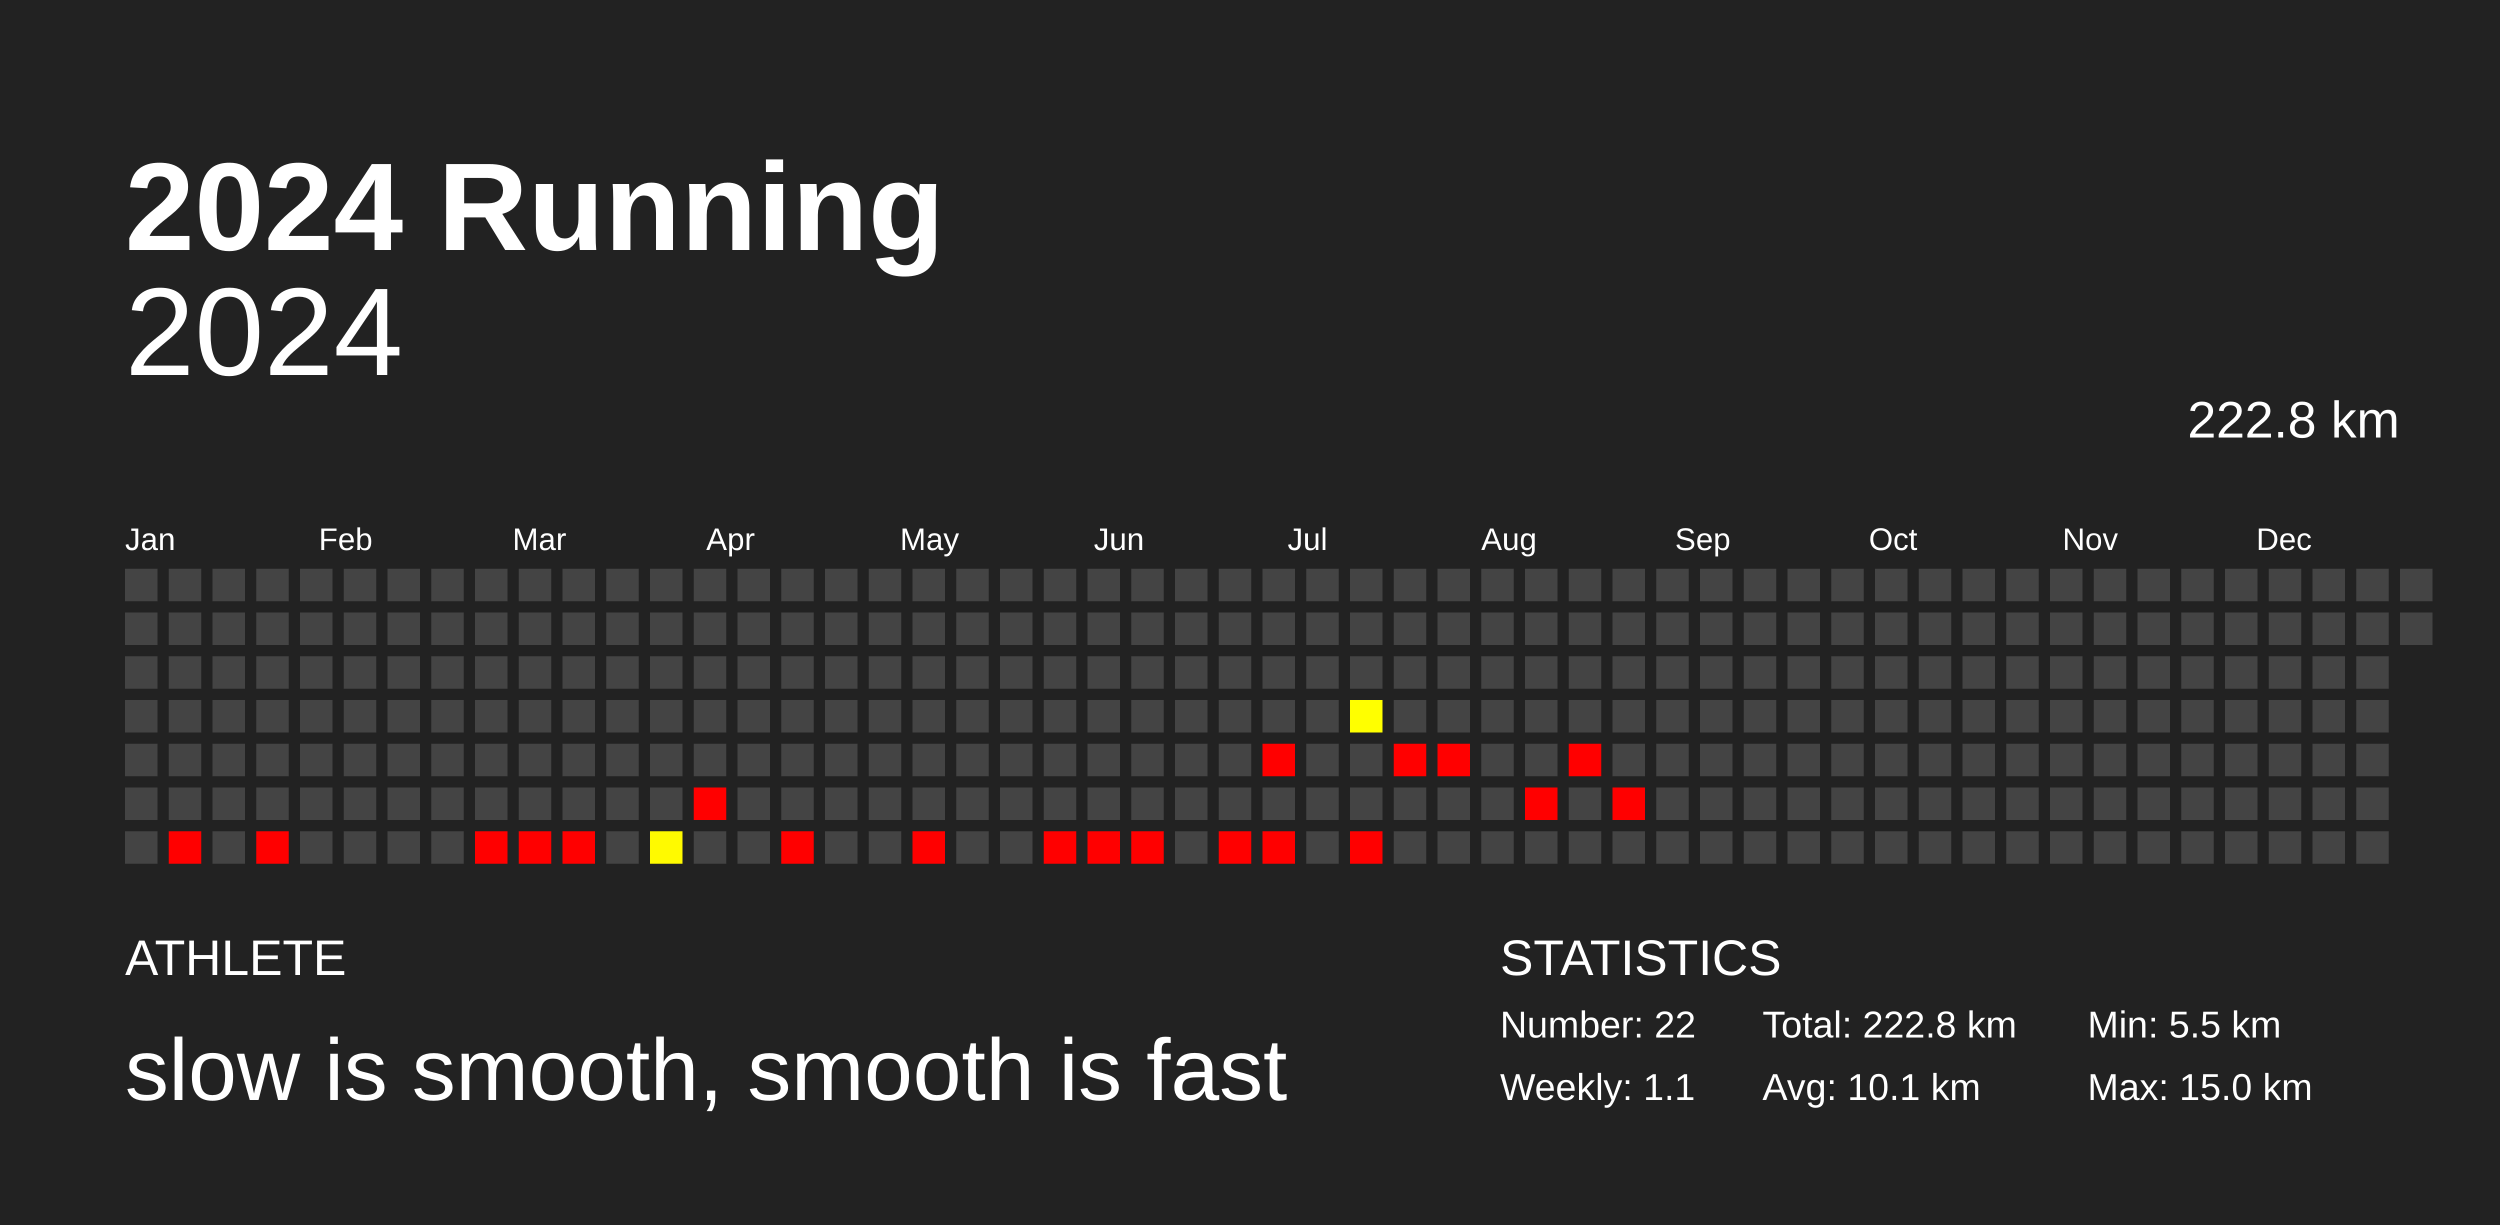
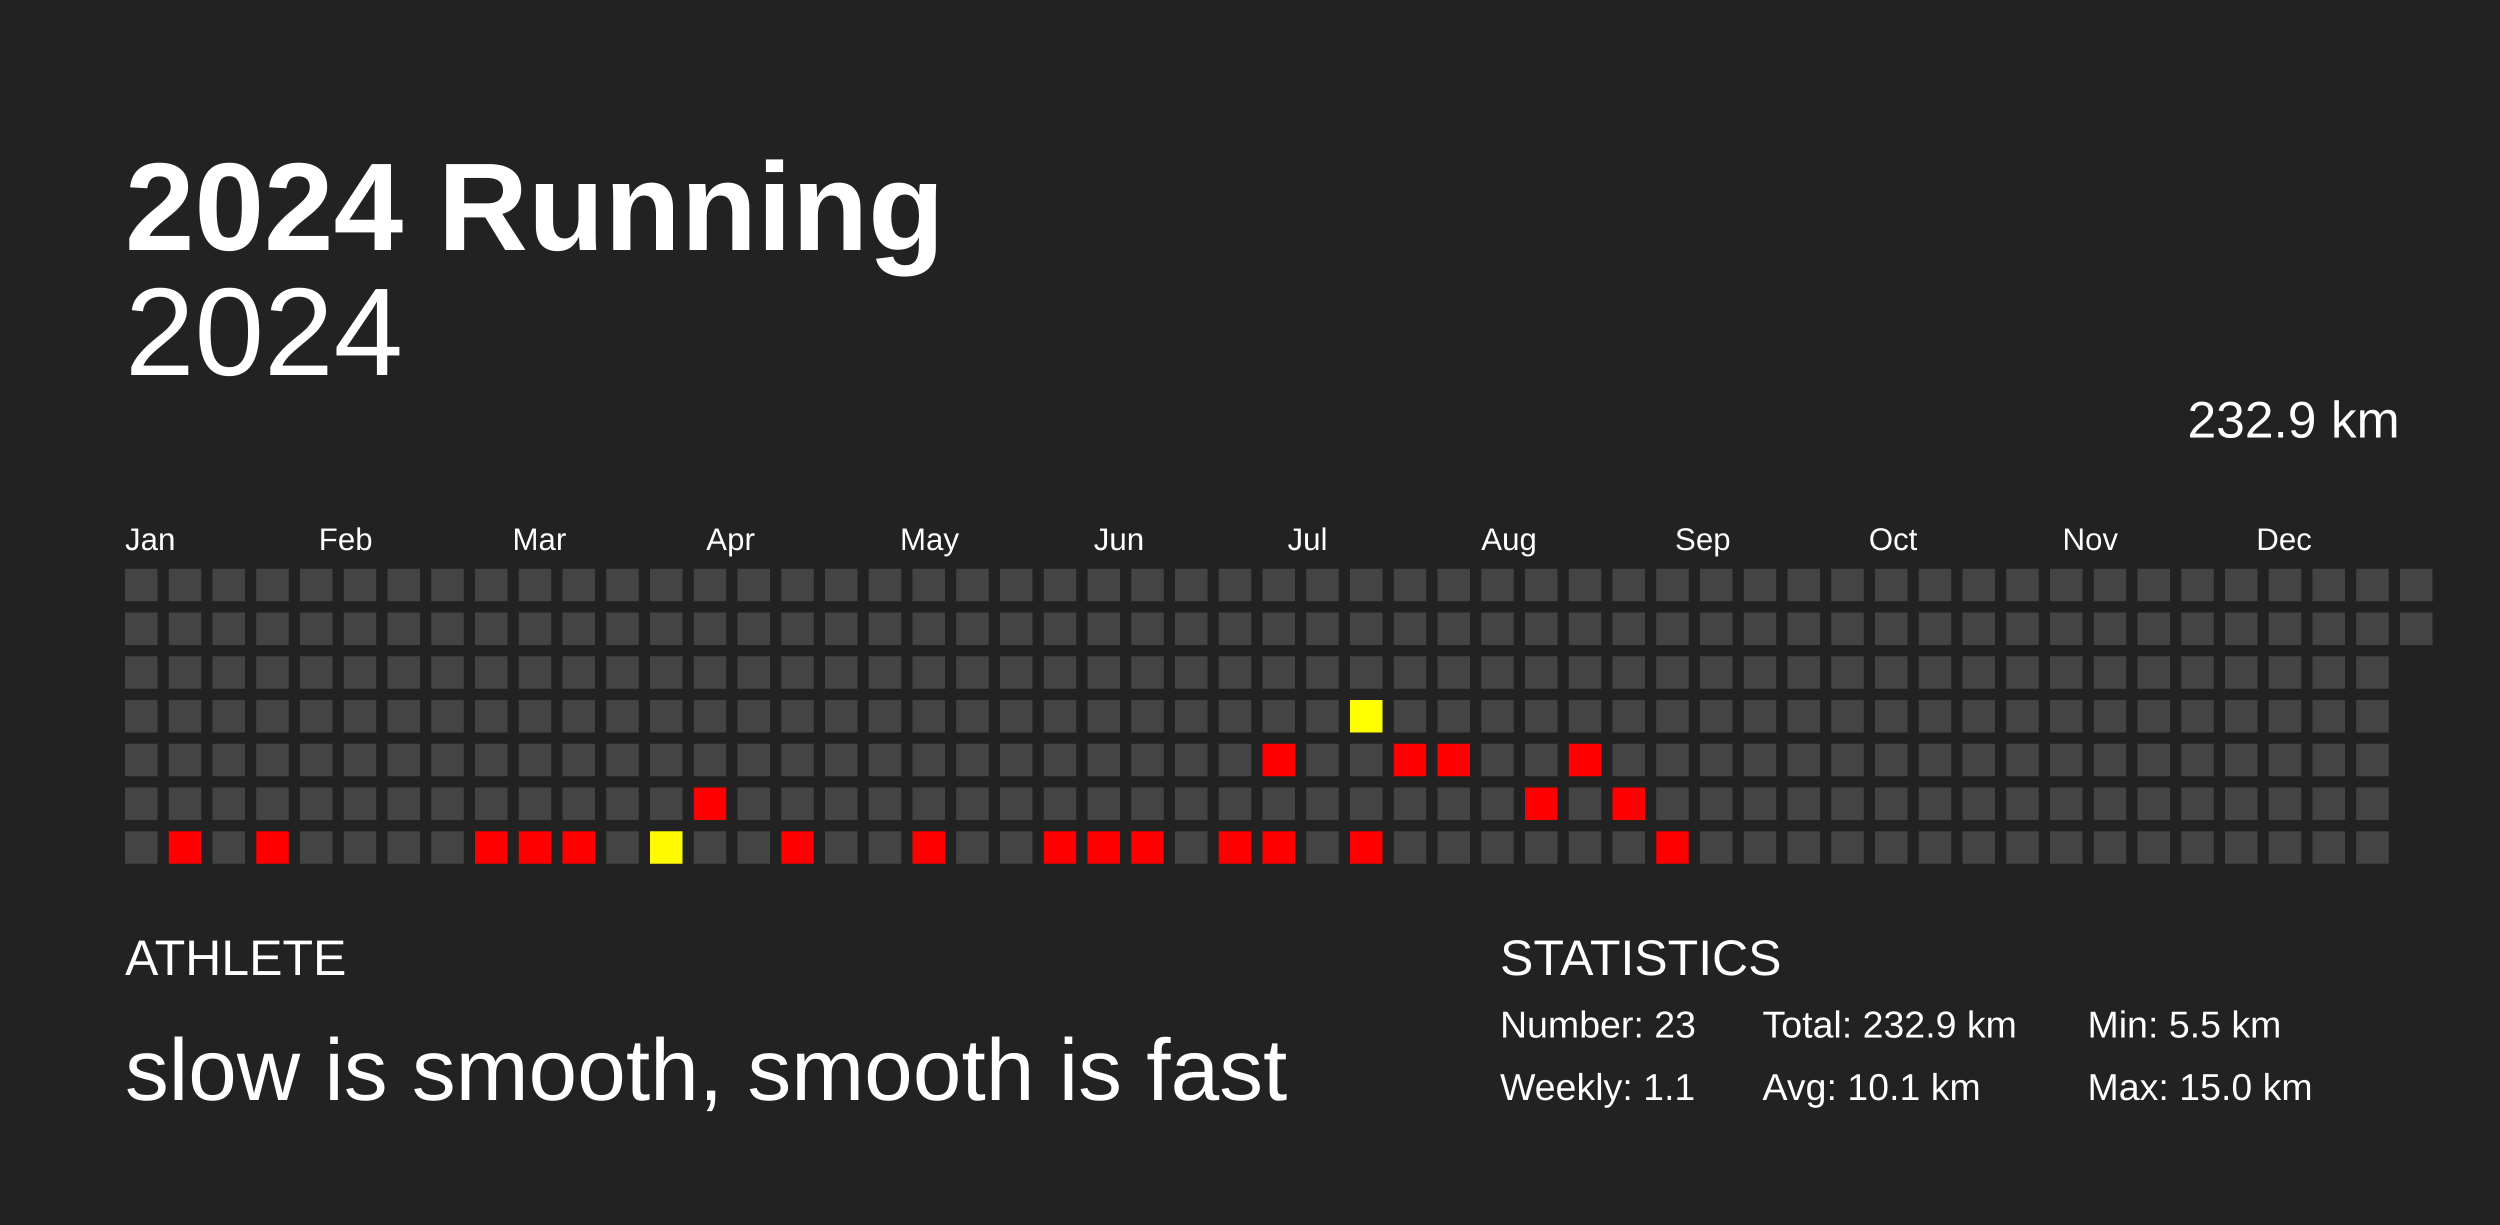
<svg xmlns="http://www.w3.org/2000/svg" baseProfile="full" height="98mm" version="1.1" viewBox="0,0,200,98" width="200mm">
  <defs />
  <rect fill="#222222" height="98" width="200" x="0" y="0" />
  <text fill="#FFFFFF" style="font-size:10px; font-family:Arial; font-weight:bold;" x="10" y="20">2024 Running</text>
  <text fill="#FFFFFF" style="font-size:4px; font-family:Arial" x="10" y="78">ATHLETE</text>
  <text fill="#FFFFFF" style="font-size:7px; font-family:Arial" x="10" y="88">slow is smooth, smooth is fast</text>
  <text fill="#FFFFFF" style="font-size:4px; font-family:Arial" x="120" y="78">STATISTICS</text>
-   <text fill="#FFFFFF" style="font-size:3px; font-family:Arial" x="120" y="83">Number: 22</text>
+   <text fill="#FFFFFF" style="font-size:3px; font-family:Arial" x="120" y="83">Number: 23</text>
  <text fill="#FFFFFF" style="font-size:3px; font-family:Arial" x="120" y="88">Weekly: 1.1</text>
-   <text fill="#FFFFFF" style="font-size:3px; font-family:Arial" x="141" y="83">Total: 222.8 km</text>
+   <text fill="#FFFFFF" style="font-size:3px; font-family:Arial" x="141" y="83">Total: 232.9 km</text>
  <text fill="#FFFFFF" style="font-size:3px; font-family:Arial" x="141" y="88">Avg: 10.1 km</text>
  <text fill="#FFFFFF" style="font-size:3px; font-family:Arial" x="167" y="83">Min: 5.5 km</text>
  <text fill="#FFFFFF" style="font-size:3px; font-family:Arial" x="167" y="88">Max: 15.0 km</text>
  <text alignment-baseline="hanging" fill="#FFFFFF" style="font-size:10.0px; font-family:Arial;" x="10" y="30">2024</text>
-   <text alignment-baseline="hanging" fill="#FFFFFF" style="font-size:4.125px; font-family:Arial;" x="175" y="35">222.8 km</text>
+   <text alignment-baseline="hanging" fill="#FFFFFF" style="font-size:4.125px; font-family:Arial;" x="175" y="35">232.9 km</text>
  <text fill="#FFFFFF" style="font-size:2.5px; font-family:Arial" x="10.0" y="44">Jan</text>
  <text fill="#FFFFFF" style="font-size:2.5px; font-family:Arial" x="25.5" y="44">Feb</text>
  <text fill="#FFFFFF" style="font-size:2.5px; font-family:Arial" x="41.0" y="44">Mar</text>
  <text fill="#FFFFFF" style="font-size:2.5px; font-family:Arial" x="56.5" y="44">Apr</text>
  <text fill="#FFFFFF" style="font-size:2.5px; font-family:Arial" x="72.0" y="44">May</text>
  <text fill="#FFFFFF" style="font-size:2.5px; font-family:Arial" x="87.5" y="44">Jun</text>
  <text fill="#FFFFFF" style="font-size:2.5px; font-family:Arial" x="103.0" y="44">Jul</text>
  <text fill="#FFFFFF" style="font-size:2.5px; font-family:Arial" x="118.5" y="44">Aug</text>
  <text fill="#FFFFFF" style="font-size:2.5px; font-family:Arial" x="134.0" y="44">Sep</text>
  <text fill="#FFFFFF" style="font-size:2.5px; font-family:Arial" x="149.5" y="44">Oct</text>
  <text fill="#FFFFFF" style="font-size:2.5px; font-family:Arial" x="165.0" y="44">Nov</text>
  <text fill="#FFFFFF" style="font-size:2.5px; font-family:Arial" x="180.5" y="44">Dec</text>
  <rect fill="#444444" height="2.6" width="2.6" x="10.0" y="45.5" />
  <rect fill="#444444" height="2.6" width="2.6" x="10.0" y="49.0" />
  <rect fill="#444444" height="2.6" width="2.6" x="10.0" y="52.5" />
  <rect fill="#444444" height="2.6" width="2.6" x="10.0" y="56.0" />
  <rect fill="#444444" height="2.6" width="2.6" x="10.0" y="59.5" />
  <rect fill="#444444" height="2.6" width="2.6" x="10.0" y="63.0" />
  <rect fill="#444444" height="2.6" width="2.6" x="10.0" y="66.5" />
  <rect fill="#444444" height="2.6" width="2.6" x="13.5" y="45.5" />
  <rect fill="#444444" height="2.6" width="2.6" x="13.5" y="49.0" />
  <rect fill="#444444" height="2.6" width="2.6" x="13.5" y="52.5" />
  <rect fill="#444444" height="2.6" width="2.6" x="13.5" y="56.0" />
  <rect fill="#444444" height="2.6" width="2.6" x="13.5" y="59.5" />
  <rect fill="#444444" height="2.6" width="2.6" x="13.5" y="63.0" />
  <rect fill="red" height="2.6" width="2.6" x="13.5" y="66.5" />
  <rect fill="#444444" height="2.6" width="2.6" x="17.0" y="45.5" />
  <rect fill="#444444" height="2.6" width="2.6" x="17.0" y="49.0" />
  <rect fill="#444444" height="2.6" width="2.6" x="17.0" y="52.5" />
  <rect fill="#444444" height="2.6" width="2.6" x="17.0" y="56.0" />
  <rect fill="#444444" height="2.6" width="2.6" x="17.0" y="59.5" />
  <rect fill="#444444" height="2.6" width="2.6" x="17.0" y="63.0" />
  <rect fill="#444444" height="2.6" width="2.6" x="17.0" y="66.5" />
  <rect fill="#444444" height="2.6" width="2.6" x="20.5" y="45.5" />
  <rect fill="#444444" height="2.6" width="2.6" x="20.5" y="49.0" />
  <rect fill="#444444" height="2.6" width="2.6" x="20.5" y="52.5" />
  <rect fill="#444444" height="2.6" width="2.6" x="20.5" y="56.0" />
  <rect fill="#444444" height="2.6" width="2.6" x="20.5" y="59.5" />
  <rect fill="#444444" height="2.6" width="2.6" x="20.5" y="63.0" />
  <rect fill="red" height="2.6" width="2.6" x="20.5" y="66.5" />
  <rect fill="#444444" height="2.6" width="2.6" x="24.0" y="45.5" />
  <rect fill="#444444" height="2.6" width="2.6" x="24.0" y="49.0" />
  <rect fill="#444444" height="2.6" width="2.6" x="24.0" y="52.5" />
  <rect fill="#444444" height="2.6" width="2.6" x="24.0" y="56.0" />
  <rect fill="#444444" height="2.6" width="2.6" x="24.0" y="59.5" />
  <rect fill="#444444" height="2.6" width="2.6" x="24.0" y="63.0" />
  <rect fill="#444444" height="2.6" width="2.6" x="24.0" y="66.5" />
  <rect fill="#444444" height="2.6" width="2.6" x="27.5" y="45.5" />
  <rect fill="#444444" height="2.6" width="2.6" x="27.5" y="49.0" />
  <rect fill="#444444" height="2.6" width="2.6" x="27.5" y="52.5" />
  <rect fill="#444444" height="2.6" width="2.6" x="27.5" y="56.0" />
  <rect fill="#444444" height="2.6" width="2.6" x="27.5" y="59.5" />
  <rect fill="#444444" height="2.6" width="2.6" x="27.5" y="63.0" />
  <rect fill="#444444" height="2.6" width="2.6" x="27.5" y="66.5" />
  <rect fill="#444444" height="2.6" width="2.6" x="31.0" y="45.5" />
  <rect fill="#444444" height="2.6" width="2.6" x="31.0" y="49.0" />
  <rect fill="#444444" height="2.6" width="2.6" x="31.0" y="52.5" />
  <rect fill="#444444" height="2.6" width="2.6" x="31.0" y="56.0" />
  <rect fill="#444444" height="2.6" width="2.6" x="31.0" y="59.5" />
  <rect fill="#444444" height="2.6" width="2.6" x="31.0" y="63.0" />
  <rect fill="#444444" height="2.6" width="2.6" x="31.0" y="66.5" />
  <rect fill="#444444" height="2.6" width="2.6" x="34.5" y="45.5" />
  <rect fill="#444444" height="2.6" width="2.6" x="34.5" y="49.0" />
  <rect fill="#444444" height="2.6" width="2.6" x="34.5" y="52.5" />
  <rect fill="#444444" height="2.6" width="2.6" x="34.5" y="56.0" />
  <rect fill="#444444" height="2.6" width="2.6" x="34.5" y="59.5" />
  <rect fill="#444444" height="2.6" width="2.6" x="34.5" y="63.0" />
  <rect fill="#444444" height="2.6" width="2.6" x="34.5" y="66.5" />
  <rect fill="#444444" height="2.6" width="2.6" x="38.0" y="45.5" />
  <rect fill="#444444" height="2.6" width="2.6" x="38.0" y="49.0" />
  <rect fill="#444444" height="2.6" width="2.6" x="38.0" y="52.5" />
  <rect fill="#444444" height="2.6" width="2.6" x="38.0" y="56.0" />
  <rect fill="#444444" height="2.6" width="2.6" x="38.0" y="59.5" />
  <rect fill="#444444" height="2.6" width="2.6" x="38.0" y="63.0" />
  <rect fill="red" height="2.6" width="2.6" x="38.0" y="66.5" />
  <rect fill="#444444" height="2.6" width="2.6" x="41.5" y="45.5" />
  <rect fill="#444444" height="2.6" width="2.6" x="41.5" y="49.0" />
  <rect fill="#444444" height="2.6" width="2.6" x="41.5" y="52.5" />
  <rect fill="#444444" height="2.6" width="2.6" x="41.5" y="56.0" />
  <rect fill="#444444" height="2.6" width="2.6" x="41.5" y="59.5" />
  <rect fill="#444444" height="2.6" width="2.6" x="41.5" y="63.0" />
  <rect fill="red" height="2.6" width="2.6" x="41.5" y="66.5" />
  <rect fill="#444444" height="2.6" width="2.6" x="45.0" y="45.5" />
  <rect fill="#444444" height="2.6" width="2.6" x="45.0" y="49.0" />
  <rect fill="#444444" height="2.6" width="2.6" x="45.0" y="52.5" />
  <rect fill="#444444" height="2.6" width="2.6" x="45.0" y="56.0" />
  <rect fill="#444444" height="2.6" width="2.6" x="45.0" y="59.5" />
  <rect fill="#444444" height="2.6" width="2.6" x="45.0" y="63.0" />
  <rect fill="red" height="2.6" width="2.6" x="45.0" y="66.5" />
  <rect fill="#444444" height="2.6" width="2.6" x="48.5" y="45.5" />
  <rect fill="#444444" height="2.6" width="2.6" x="48.5" y="49.0" />
  <rect fill="#444444" height="2.6" width="2.6" x="48.5" y="52.5" />
  <rect fill="#444444" height="2.6" width="2.6" x="48.5" y="56.0" />
  <rect fill="#444444" height="2.6" width="2.6" x="48.5" y="59.5" />
  <rect fill="#444444" height="2.6" width="2.6" x="48.5" y="63.0" />
  <rect fill="#444444" height="2.6" width="2.6" x="48.5" y="66.5" />
  <rect fill="#444444" height="2.6" width="2.6" x="52.0" y="45.5" />
  <rect fill="#444444" height="2.6" width="2.6" x="52.0" y="49.0" />
  <rect fill="#444444" height="2.6" width="2.6" x="52.0" y="52.5" />
  <rect fill="#444444" height="2.6" width="2.6" x="52.0" y="56.0" />
  <rect fill="#444444" height="2.6" width="2.6" x="52.0" y="59.5" />
  <rect fill="#444444" height="2.6" width="2.6" x="52.0" y="63.0" />
  <rect fill="#fffa00" height="2.6" width="2.6" x="52.0" y="66.5" />
  <rect fill="#444444" height="2.6" width="2.6" x="55.5" y="45.5" />
  <rect fill="#444444" height="2.6" width="2.6" x="55.5" y="49.0" />
  <rect fill="#444444" height="2.6" width="2.6" x="55.5" y="52.5" />
  <rect fill="#444444" height="2.6" width="2.6" x="55.5" y="56.0" />
  <rect fill="#444444" height="2.6" width="2.6" x="55.5" y="59.5" />
  <rect fill="red" height="2.6" width="2.6" x="55.5" y="63.0" />
  <rect fill="#444444" height="2.6" width="2.6" x="55.5" y="66.5" />
  <rect fill="#444444" height="2.6" width="2.6" x="59.0" y="45.5" />
  <rect fill="#444444" height="2.6" width="2.6" x="59.0" y="49.0" />
  <rect fill="#444444" height="2.6" width="2.6" x="59.0" y="52.5" />
  <rect fill="#444444" height="2.6" width="2.6" x="59.0" y="56.0" />
  <rect fill="#444444" height="2.6" width="2.6" x="59.0" y="59.5" />
  <rect fill="#444444" height="2.6" width="2.6" x="59.0" y="63.0" />
  <rect fill="#444444" height="2.6" width="2.6" x="59.0" y="66.5" />
  <rect fill="#444444" height="2.6" width="2.6" x="62.5" y="45.5" />
  <rect fill="#444444" height="2.6" width="2.6" x="62.5" y="49.0" />
  <rect fill="#444444" height="2.6" width="2.6" x="62.5" y="52.5" />
  <rect fill="#444444" height="2.6" width="2.6" x="62.5" y="56.0" />
  <rect fill="#444444" height="2.6" width="2.6" x="62.5" y="59.5" />
  <rect fill="#444444" height="2.6" width="2.6" x="62.5" y="63.0" />
  <rect fill="red" height="2.6" width="2.6" x="62.5" y="66.5" />
  <rect fill="#444444" height="2.6" width="2.6" x="66.0" y="45.5" />
  <rect fill="#444444" height="2.6" width="2.6" x="66.0" y="49.0" />
  <rect fill="#444444" height="2.6" width="2.6" x="66.0" y="52.5" />
  <rect fill="#444444" height="2.6" width="2.6" x="66.0" y="56.0" />
  <rect fill="#444444" height="2.6" width="2.6" x="66.0" y="59.5" />
  <rect fill="#444444" height="2.6" width="2.6" x="66.0" y="63.0" />
  <rect fill="#444444" height="2.6" width="2.6" x="66.0" y="66.5" />
  <rect fill="#444444" height="2.6" width="2.6" x="69.5" y="45.5" />
  <rect fill="#444444" height="2.6" width="2.6" x="69.5" y="49.0" />
  <rect fill="#444444" height="2.6" width="2.6" x="69.5" y="52.5" />
  <rect fill="#444444" height="2.6" width="2.6" x="69.5" y="56.0" />
  <rect fill="#444444" height="2.6" width="2.6" x="69.5" y="59.5" />
  <rect fill="#444444" height="2.6" width="2.6" x="69.5" y="63.0" />
  <rect fill="#444444" height="2.6" width="2.6" x="69.5" y="66.5" />
  <rect fill="#444444" height="2.6" width="2.6" x="73.0" y="45.5" />
  <rect fill="#444444" height="2.6" width="2.6" x="73.0" y="49.0" />
  <rect fill="#444444" height="2.6" width="2.6" x="73.0" y="52.5" />
  <rect fill="#444444" height="2.6" width="2.6" x="73.0" y="56.0" />
  <rect fill="#444444" height="2.6" width="2.6" x="73.0" y="59.5" />
  <rect fill="#444444" height="2.6" width="2.6" x="73.0" y="63.0" />
  <rect fill="red" height="2.6" width="2.6" x="73.0" y="66.5" />
  <rect fill="#444444" height="2.6" width="2.6" x="76.5" y="45.5" />
  <rect fill="#444444" height="2.6" width="2.6" x="76.5" y="49.0" />
  <rect fill="#444444" height="2.6" width="2.6" x="76.5" y="52.5" />
  <rect fill="#444444" height="2.6" width="2.6" x="76.5" y="56.0" />
  <rect fill="#444444" height="2.6" width="2.6" x="76.5" y="59.5" />
  <rect fill="#444444" height="2.6" width="2.6" x="76.5" y="63.0" />
  <rect fill="#444444" height="2.6" width="2.6" x="76.5" y="66.5" />
  <rect fill="#444444" height="2.6" width="2.6" x="80.0" y="45.5" />
  <rect fill="#444444" height="2.6" width="2.6" x="80.0" y="49.0" />
  <rect fill="#444444" height="2.6" width="2.6" x="80.0" y="52.5" />
  <rect fill="#444444" height="2.6" width="2.6" x="80.0" y="56.0" />
  <rect fill="#444444" height="2.6" width="2.6" x="80.0" y="59.5" />
  <rect fill="#444444" height="2.6" width="2.6" x="80.0" y="63.0" />
  <rect fill="#444444" height="2.6" width="2.6" x="80.0" y="66.5" />
  <rect fill="#444444" height="2.6" width="2.6" x="83.5" y="45.5" />
  <rect fill="#444444" height="2.6" width="2.6" x="83.5" y="49.0" />
  <rect fill="#444444" height="2.6" width="2.6" x="83.5" y="52.5" />
  <rect fill="#444444" height="2.6" width="2.6" x="83.5" y="56.0" />
  <rect fill="#444444" height="2.6" width="2.6" x="83.5" y="59.5" />
  <rect fill="#444444" height="2.6" width="2.6" x="83.5" y="63.0" />
  <rect fill="red" height="2.6" width="2.6" x="83.5" y="66.5" />
  <rect fill="#444444" height="2.6" width="2.6" x="87.0" y="45.5" />
  <rect fill="#444444" height="2.6" width="2.6" x="87.0" y="49.0" />
  <rect fill="#444444" height="2.6" width="2.6" x="87.0" y="52.5" />
  <rect fill="#444444" height="2.6" width="2.6" x="87.0" y="56.0" />
  <rect fill="#444444" height="2.6" width="2.6" x="87.0" y="59.5" />
  <rect fill="#444444" height="2.6" width="2.6" x="87.0" y="63.0" />
  <rect fill="red" height="2.6" width="2.6" x="87.0" y="66.5" />
  <rect fill="#444444" height="2.6" width="2.6" x="90.5" y="45.5" />
  <rect fill="#444444" height="2.6" width="2.6" x="90.5" y="49.0" />
  <rect fill="#444444" height="2.6" width="2.6" x="90.5" y="52.5" />
  <rect fill="#444444" height="2.6" width="2.6" x="90.5" y="56.0" />
  <rect fill="#444444" height="2.6" width="2.6" x="90.5" y="59.5" />
  <rect fill="#444444" height="2.6" width="2.6" x="90.5" y="63.0" />
  <rect fill="red" height="2.6" width="2.6" x="90.5" y="66.5" />
  <rect fill="#444444" height="2.6" width="2.6" x="94.0" y="45.5" />
  <rect fill="#444444" height="2.6" width="2.6" x="94.0" y="49.0" />
  <rect fill="#444444" height="2.6" width="2.6" x="94.0" y="52.5" />
  <rect fill="#444444" height="2.6" width="2.6" x="94.0" y="56.0" />
  <rect fill="#444444" height="2.6" width="2.6" x="94.0" y="59.5" />
  <rect fill="#444444" height="2.6" width="2.6" x="94.0" y="63.0" />
  <rect fill="#444444" height="2.6" width="2.6" x="94.0" y="66.5" />
  <rect fill="#444444" height="2.6" width="2.6" x="97.5" y="45.5" />
  <rect fill="#444444" height="2.6" width="2.6" x="97.5" y="49.0" />
  <rect fill="#444444" height="2.6" width="2.6" x="97.5" y="52.5" />
  <rect fill="#444444" height="2.6" width="2.6" x="97.5" y="56.0" />
  <rect fill="#444444" height="2.6" width="2.6" x="97.5" y="59.5" />
  <rect fill="#444444" height="2.6" width="2.6" x="97.5" y="63.0" />
  <rect fill="red" height="2.6" width="2.6" x="97.5" y="66.5" />
  <rect fill="#444444" height="2.6" width="2.6" x="101.0" y="45.5" />
  <rect fill="#444444" height="2.6" width="2.6" x="101.0" y="49.0" />
  <rect fill="#444444" height="2.6" width="2.6" x="101.0" y="52.5" />
  <rect fill="#444444" height="2.6" width="2.6" x="101.0" y="56.0" />
  <rect fill="red" height="2.6" width="2.6" x="101.0" y="59.5" />
  <rect fill="#444444" height="2.6" width="2.6" x="101.0" y="63.0" />
  <rect fill="red" height="2.6" width="2.6" x="101.0" y="66.5" />
  <rect fill="#444444" height="2.6" width="2.6" x="104.5" y="45.5" />
  <rect fill="#444444" height="2.6" width="2.6" x="104.5" y="49.0" />
  <rect fill="#444444" height="2.6" width="2.6" x="104.5" y="52.5" />
  <rect fill="#444444" height="2.6" width="2.6" x="104.5" y="56.0" />
  <rect fill="#444444" height="2.6" width="2.6" x="104.5" y="59.5" />
  <rect fill="#444444" height="2.6" width="2.6" x="104.5" y="63.0" />
  <rect fill="#444444" height="2.6" width="2.6" x="104.5" y="66.5" />
  <rect fill="#444444" height="2.6" width="2.6" x="108.0" y="45.5" />
  <rect fill="#444444" height="2.6" width="2.6" x="108.0" y="49.0" />
  <rect fill="#444444" height="2.6" width="2.6" x="108.0" y="52.5" />
  <rect fill="#ffff00" height="2.6" width="2.6" x="108.0" y="56.0" />
  <rect fill="#444444" height="2.6" width="2.6" x="108.0" y="59.5" />
  <rect fill="#444444" height="2.6" width="2.6" x="108.0" y="63.0" />
  <rect fill="red" height="2.6" width="2.6" x="108.0" y="66.5" />
  <rect fill="#444444" height="2.6" width="2.6" x="111.5" y="45.5" />
  <rect fill="#444444" height="2.6" width="2.6" x="111.5" y="49.0" />
  <rect fill="#444444" height="2.6" width="2.6" x="111.5" y="52.5" />
  <rect fill="#444444" height="2.6" width="2.6" x="111.5" y="56.0" />
  <rect fill="red" height="2.6" width="2.6" x="111.5" y="59.5" />
  <rect fill="#444444" height="2.6" width="2.6" x="111.5" y="63.0" />
  <rect fill="#444444" height="2.6" width="2.6" x="111.5" y="66.5" />
  <rect fill="#444444" height="2.6" width="2.6" x="115.0" y="45.5" />
  <rect fill="#444444" height="2.6" width="2.6" x="115.0" y="49.0" />
  <rect fill="#444444" height="2.6" width="2.6" x="115.0" y="52.5" />
  <rect fill="#444444" height="2.6" width="2.6" x="115.0" y="56.0" />
  <rect fill="red" height="2.6" width="2.6" x="115.0" y="59.5" />
  <rect fill="#444444" height="2.6" width="2.6" x="115.0" y="63.0" />
  <rect fill="#444444" height="2.6" width="2.6" x="115.0" y="66.5" />
  <rect fill="#444444" height="2.6" width="2.6" x="118.5" y="45.5" />
  <rect fill="#444444" height="2.6" width="2.6" x="118.5" y="49.0" />
  <rect fill="#444444" height="2.6" width="2.6" x="118.5" y="52.5" />
  <rect fill="#444444" height="2.6" width="2.6" x="118.5" y="56.0" />
  <rect fill="#444444" height="2.6" width="2.6" x="118.5" y="59.5" />
  <rect fill="#444444" height="2.6" width="2.6" x="118.5" y="63.0" />
  <rect fill="#444444" height="2.6" width="2.6" x="118.5" y="66.5" />
  <rect fill="#444444" height="2.6" width="2.6" x="122.0" y="45.5" />
  <rect fill="#444444" height="2.6" width="2.6" x="122.0" y="49.0" />
  <rect fill="#444444" height="2.6" width="2.6" x="122.0" y="52.5" />
  <rect fill="#444444" height="2.6" width="2.6" x="122.0" y="56.0" />
  <rect fill="#444444" height="2.6" width="2.6" x="122.0" y="59.5" />
  <rect fill="red" height="2.6" width="2.6" x="122.0" y="63.0" />
  <rect fill="#444444" height="2.6" width="2.6" x="122.0" y="66.5" />
  <rect fill="#444444" height="2.6" width="2.6" x="125.5" y="45.5" />
  <rect fill="#444444" height="2.6" width="2.6" x="125.5" y="49.0" />
  <rect fill="#444444" height="2.6" width="2.6" x="125.5" y="52.5" />
  <rect fill="#444444" height="2.6" width="2.6" x="125.5" y="56.0" />
  <rect fill="red" height="2.6" width="2.6" x="125.5" y="59.5" />
  <rect fill="#444444" height="2.6" width="2.6" x="125.5" y="63.0" />
  <rect fill="#444444" height="2.6" width="2.6" x="125.5" y="66.5" />
  <rect fill="#444444" height="2.6" width="2.6" x="129.0" y="45.5" />
  <rect fill="#444444" height="2.6" width="2.6" x="129.0" y="49.0" />
  <rect fill="#444444" height="2.6" width="2.6" x="129.0" y="52.5" />
  <rect fill="#444444" height="2.6" width="2.6" x="129.0" y="56.0" />
  <rect fill="#444444" height="2.6" width="2.6" x="129.0" y="59.5" />
  <rect fill="red" height="2.6" width="2.6" x="129.0" y="63.0" />
  <rect fill="#444444" height="2.6" width="2.6" x="129.0" y="66.5" />
  <rect fill="#444444" height="2.6" width="2.6" x="132.5" y="45.5" />
  <rect fill="#444444" height="2.6" width="2.6" x="132.5" y="49.0" />
  <rect fill="#444444" height="2.6" width="2.6" x="132.5" y="52.5" />
  <rect fill="#444444" height="2.6" width="2.6" x="132.5" y="56.0" />
  <rect fill="#444444" height="2.6" width="2.6" x="132.5" y="59.5" />
  <rect fill="#444444" height="2.6" width="2.6" x="132.5" y="63.0" />
-   <rect fill="#444444" height="2.6" width="2.6" x="132.5" y="66.5" />
+   <rect fill="red" height="2.6" width="2.6" x="132.5" y="66.5" />
  <rect fill="#444444" height="2.6" width="2.6" x="136.0" y="45.5" />
  <rect fill="#444444" height="2.6" width="2.6" x="136.0" y="49.0" />
  <rect fill="#444444" height="2.6" width="2.6" x="136.0" y="52.5" />
  <rect fill="#444444" height="2.6" width="2.6" x="136.0" y="56.0" />
  <rect fill="#444444" height="2.6" width="2.6" x="136.0" y="59.5" />
  <rect fill="#444444" height="2.6" width="2.6" x="136.0" y="63.0" />
  <rect fill="#444444" height="2.6" width="2.6" x="136.0" y="66.5" />
  <rect fill="#444444" height="2.6" width="2.6" x="139.5" y="45.5" />
  <rect fill="#444444" height="2.6" width="2.6" x="139.5" y="49.0" />
  <rect fill="#444444" height="2.6" width="2.6" x="139.5" y="52.5" />
  <rect fill="#444444" height="2.6" width="2.6" x="139.5" y="56.0" />
  <rect fill="#444444" height="2.6" width="2.6" x="139.5" y="59.5" />
  <rect fill="#444444" height="2.6" width="2.6" x="139.5" y="63.0" />
  <rect fill="#444444" height="2.6" width="2.6" x="139.5" y="66.5" />
  <rect fill="#444444" height="2.6" width="2.6" x="143.0" y="45.5" />
  <rect fill="#444444" height="2.6" width="2.6" x="143.0" y="49.0" />
  <rect fill="#444444" height="2.6" width="2.6" x="143.0" y="52.5" />
  <rect fill="#444444" height="2.6" width="2.6" x="143.0" y="56.0" />
  <rect fill="#444444" height="2.6" width="2.6" x="143.0" y="59.5" />
  <rect fill="#444444" height="2.6" width="2.6" x="143.0" y="63.0" />
  <rect fill="#444444" height="2.6" width="2.6" x="143.0" y="66.5" />
  <rect fill="#444444" height="2.6" width="2.6" x="146.5" y="45.5" />
  <rect fill="#444444" height="2.6" width="2.6" x="146.5" y="49.0" />
  <rect fill="#444444" height="2.6" width="2.6" x="146.5" y="52.5" />
  <rect fill="#444444" height="2.6" width="2.6" x="146.5" y="56.0" />
  <rect fill="#444444" height="2.6" width="2.6" x="146.5" y="59.5" />
  <rect fill="#444444" height="2.6" width="2.6" x="146.5" y="63.0" />
  <rect fill="#444444" height="2.6" width="2.6" x="146.5" y="66.5" />
  <rect fill="#444444" height="2.6" width="2.6" x="150.0" y="45.5" />
  <rect fill="#444444" height="2.6" width="2.6" x="150.0" y="49.0" />
  <rect fill="#444444" height="2.6" width="2.6" x="150.0" y="52.5" />
  <rect fill="#444444" height="2.6" width="2.6" x="150.0" y="56.0" />
  <rect fill="#444444" height="2.6" width="2.6" x="150.0" y="59.5" />
  <rect fill="#444444" height="2.6" width="2.6" x="150.0" y="63.0" />
  <rect fill="#444444" height="2.6" width="2.6" x="150.0" y="66.5" />
  <rect fill="#444444" height="2.6" width="2.6" x="153.5" y="45.5" />
  <rect fill="#444444" height="2.6" width="2.6" x="153.5" y="49.0" />
  <rect fill="#444444" height="2.6" width="2.6" x="153.5" y="52.5" />
  <rect fill="#444444" height="2.6" width="2.6" x="153.5" y="56.0" />
  <rect fill="#444444" height="2.6" width="2.6" x="153.5" y="59.5" />
  <rect fill="#444444" height="2.6" width="2.6" x="153.5" y="63.0" />
  <rect fill="#444444" height="2.6" width="2.6" x="153.5" y="66.5" />
  <rect fill="#444444" height="2.6" width="2.6" x="157.0" y="45.5" />
  <rect fill="#444444" height="2.6" width="2.6" x="157.0" y="49.0" />
  <rect fill="#444444" height="2.6" width="2.6" x="157.0" y="52.5" />
  <rect fill="#444444" height="2.6" width="2.6" x="157.0" y="56.0" />
  <rect fill="#444444" height="2.6" width="2.6" x="157.0" y="59.5" />
  <rect fill="#444444" height="2.6" width="2.6" x="157.0" y="63.0" />
  <rect fill="#444444" height="2.6" width="2.6" x="157.0" y="66.5" />
  <rect fill="#444444" height="2.6" width="2.6" x="160.5" y="45.5" />
  <rect fill="#444444" height="2.6" width="2.6" x="160.5" y="49.0" />
  <rect fill="#444444" height="2.6" width="2.6" x="160.5" y="52.5" />
  <rect fill="#444444" height="2.6" width="2.6" x="160.5" y="56.0" />
  <rect fill="#444444" height="2.6" width="2.6" x="160.5" y="59.5" />
  <rect fill="#444444" height="2.6" width="2.6" x="160.5" y="63.0" />
  <rect fill="#444444" height="2.6" width="2.6" x="160.5" y="66.5" />
  <rect fill="#444444" height="2.6" width="2.6" x="164.0" y="45.5" />
  <rect fill="#444444" height="2.6" width="2.6" x="164.0" y="49.0" />
  <rect fill="#444444" height="2.6" width="2.6" x="164.0" y="52.5" />
  <rect fill="#444444" height="2.6" width="2.6" x="164.0" y="56.0" />
  <rect fill="#444444" height="2.6" width="2.6" x="164.0" y="59.5" />
  <rect fill="#444444" height="2.6" width="2.6" x="164.0" y="63.0" />
  <rect fill="#444444" height="2.6" width="2.6" x="164.0" y="66.5" />
  <rect fill="#444444" height="2.6" width="2.6" x="167.5" y="45.5" />
  <rect fill="#444444" height="2.6" width="2.6" x="167.5" y="49.0" />
  <rect fill="#444444" height="2.6" width="2.6" x="167.5" y="52.5" />
  <rect fill="#444444" height="2.6" width="2.6" x="167.5" y="56.0" />
  <rect fill="#444444" height="2.6" width="2.6" x="167.5" y="59.5" />
  <rect fill="#444444" height="2.6" width="2.6" x="167.5" y="63.0" />
  <rect fill="#444444" height="2.6" width="2.6" x="167.5" y="66.5" />
  <rect fill="#444444" height="2.6" width="2.6" x="171.0" y="45.5" />
  <rect fill="#444444" height="2.6" width="2.6" x="171.0" y="49.0" />
  <rect fill="#444444" height="2.6" width="2.6" x="171.0" y="52.5" />
  <rect fill="#444444" height="2.6" width="2.6" x="171.0" y="56.0" />
  <rect fill="#444444" height="2.6" width="2.6" x="171.0" y="59.5" />
  <rect fill="#444444" height="2.6" width="2.6" x="171.0" y="63.0" />
  <rect fill="#444444" height="2.6" width="2.6" x="171.0" y="66.5" />
  <rect fill="#444444" height="2.6" width="2.6" x="174.5" y="45.5" />
  <rect fill="#444444" height="2.6" width="2.6" x="174.5" y="49.0" />
  <rect fill="#444444" height="2.6" width="2.6" x="174.5" y="52.5" />
  <rect fill="#444444" height="2.6" width="2.6" x="174.5" y="56.0" />
  <rect fill="#444444" height="2.6" width="2.6" x="174.5" y="59.5" />
  <rect fill="#444444" height="2.6" width="2.6" x="174.5" y="63.0" />
  <rect fill="#444444" height="2.6" width="2.6" x="174.5" y="66.5" />
  <rect fill="#444444" height="2.6" width="2.6" x="178.0" y="45.5" />
  <rect fill="#444444" height="2.6" width="2.6" x="178.0" y="49.0" />
  <rect fill="#444444" height="2.6" width="2.6" x="178.0" y="52.5" />
  <rect fill="#444444" height="2.6" width="2.6" x="178.0" y="56.0" />
  <rect fill="#444444" height="2.6" width="2.6" x="178.0" y="59.5" />
  <rect fill="#444444" height="2.6" width="2.6" x="178.0" y="63.0" />
  <rect fill="#444444" height="2.6" width="2.6" x="178.0" y="66.5" />
  <rect fill="#444444" height="2.6" width="2.6" x="181.5" y="45.5" />
  <rect fill="#444444" height="2.6" width="2.6" x="181.5" y="49.0" />
  <rect fill="#444444" height="2.6" width="2.6" x="181.5" y="52.5" />
  <rect fill="#444444" height="2.6" width="2.6" x="181.5" y="56.0" />
  <rect fill="#444444" height="2.6" width="2.6" x="181.5" y="59.5" />
  <rect fill="#444444" height="2.6" width="2.6" x="181.5" y="63.0" />
  <rect fill="#444444" height="2.6" width="2.6" x="181.5" y="66.5" />
  <rect fill="#444444" height="2.6" width="2.6" x="185.0" y="45.5" />
  <rect fill="#444444" height="2.6" width="2.6" x="185.0" y="49.0" />
  <rect fill="#444444" height="2.6" width="2.6" x="185.0" y="52.5" />
  <rect fill="#444444" height="2.6" width="2.6" x="185.0" y="56.0" />
  <rect fill="#444444" height="2.6" width="2.6" x="185.0" y="59.5" />
  <rect fill="#444444" height="2.6" width="2.6" x="185.0" y="63.0" />
  <rect fill="#444444" height="2.6" width="2.6" x="185.0" y="66.5" />
  <rect fill="#444444" height="2.6" width="2.6" x="188.5" y="45.5" />
  <rect fill="#444444" height="2.6" width="2.6" x="188.5" y="49.0" />
  <rect fill="#444444" height="2.6" width="2.6" x="188.5" y="52.5" />
  <rect fill="#444444" height="2.6" width="2.6" x="188.5" y="56.0" />
  <rect fill="#444444" height="2.6" width="2.6" x="188.5" y="59.5" />
  <rect fill="#444444" height="2.6" width="2.6" x="188.5" y="63.0" />
  <rect fill="#444444" height="2.6" width="2.6" x="188.5" y="66.5" />
  <rect fill="#444444" height="2.6" width="2.6" x="192.0" y="45.5" />
  <rect fill="#444444" height="2.6" width="2.6" x="192.0" y="49.0" />
</svg>
